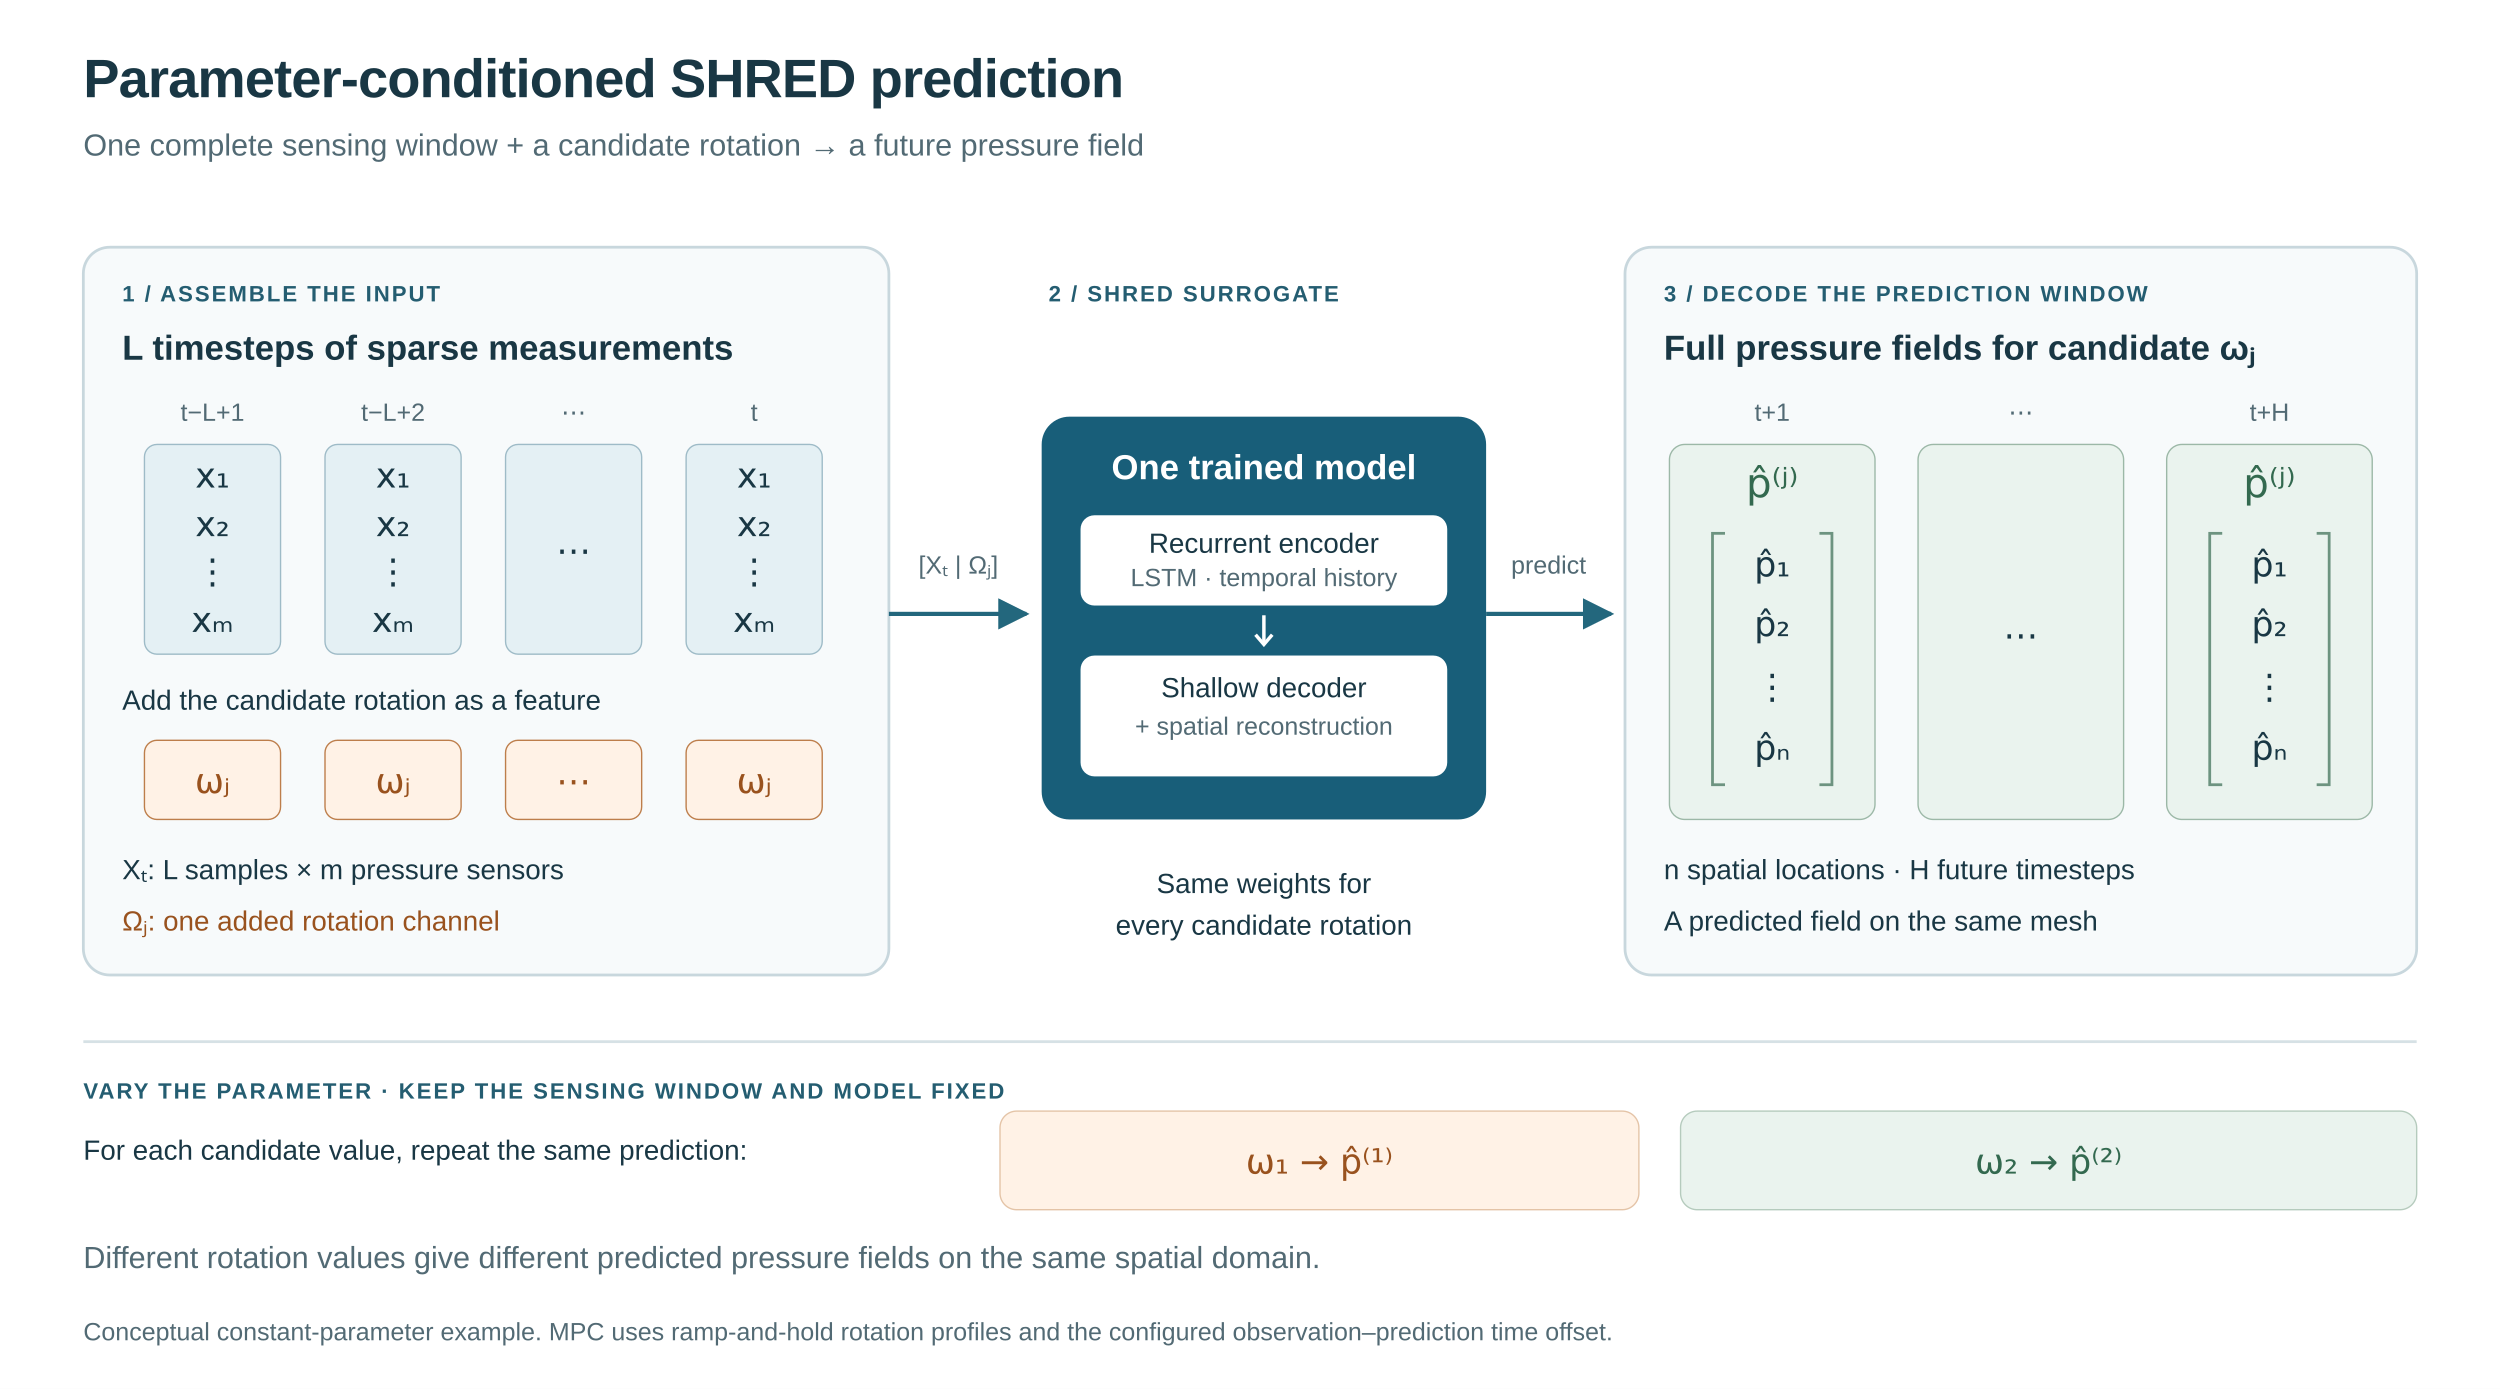
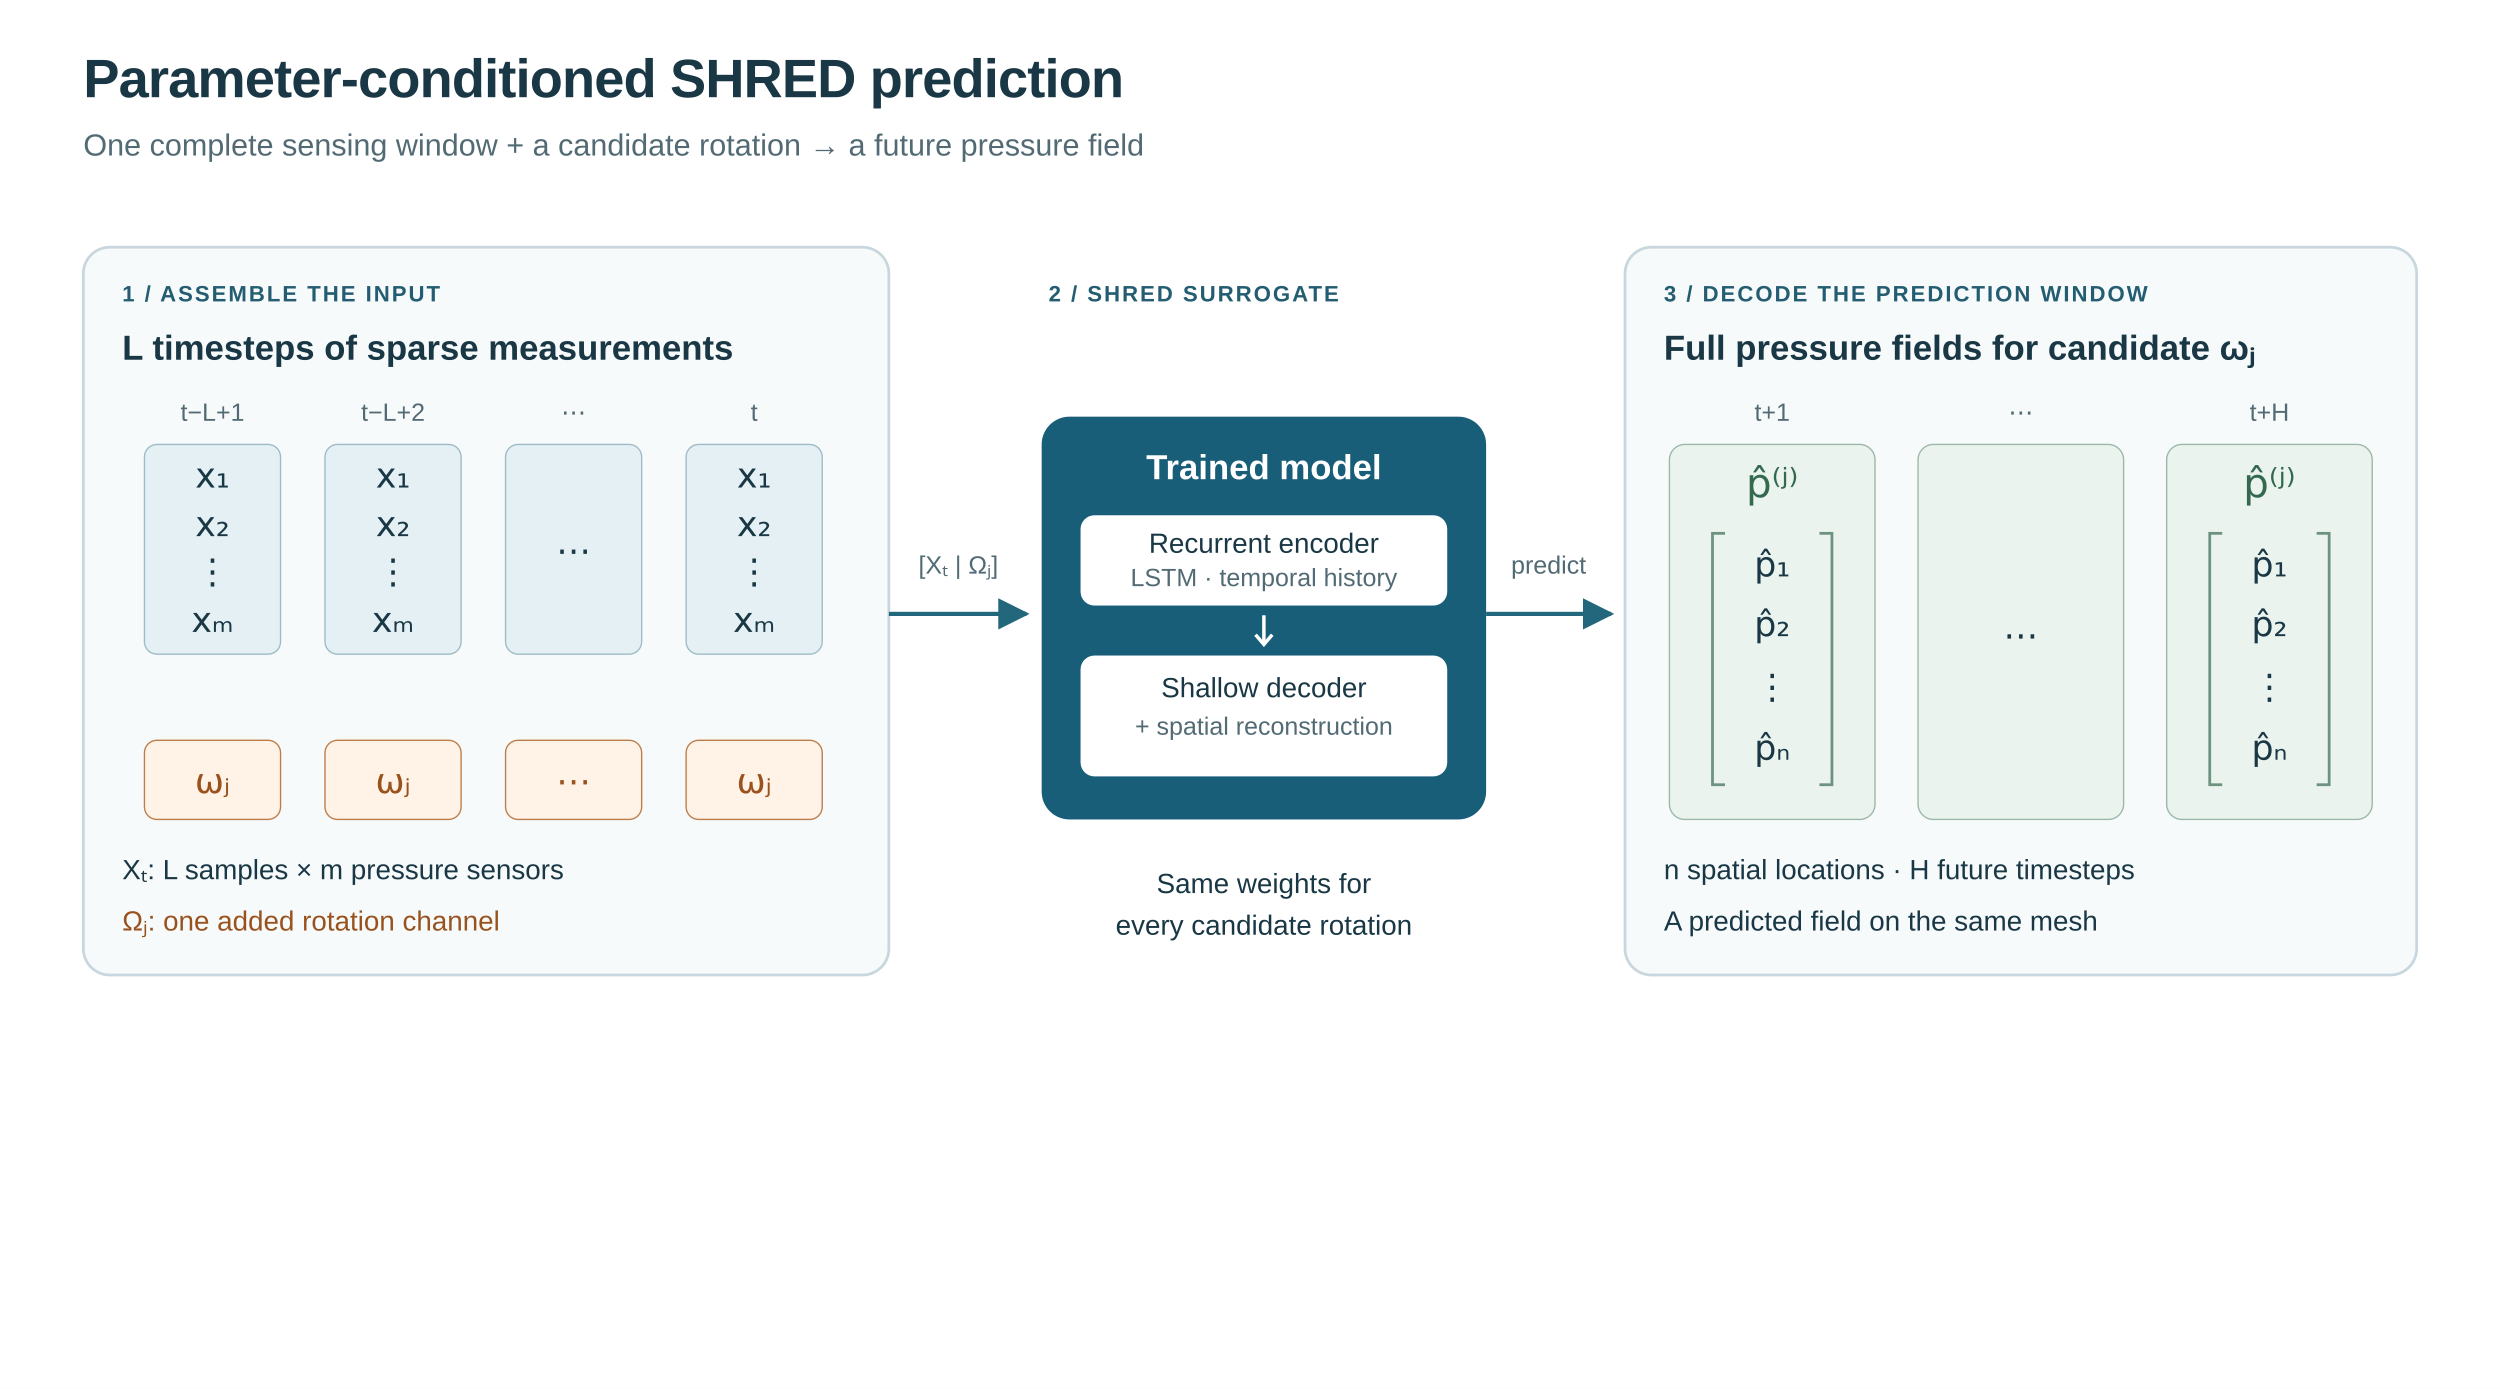
<svg xmlns="http://www.w3.org/2000/svg" width="1800" height="1000" viewBox="0 0 1800 1000" role="img" aria-labelledby="title desc">
  <defs>
    <marker id="arrow" viewBox="0 0 12 12" refX="10" refY="6" markerWidth="9" markerHeight="9" orient="auto-start-reverse">
      <path d="M1 1L11 6L1 11Z" fill="#23677d" />
    </marker>
    <style>
    text { font-family:"Segoe UI",Arial,sans-serif; fill:#193744; }
    .title { font-size:39px; font-weight:600; letter-spacing:-.6px; }
    .subtitle { font-size:22px; fill:#526a74; }
    .step { font-size:16px; font-weight:700; letter-spacing:1.4px; fill:#245d71; }
    .heading { font-size:25px; font-weight:600; }
    .body { font-size:20px; }
    .muted { font-size:18px; fill:#526a74; }
    .math { font-family:"DejaVu Sans","Segoe UI",sans-serif; font-size:25px; }
    .white { fill:#fff; }
    .smallwhite { font-size:20px; fill:#e3f0f4; }
    .line { fill:none; stroke:#23677d; stroke-width:3; stroke-linejoin:round; marker-end:url(#arrow); }
  </style>
  </defs>
  <rect width="1800" height="1000" fill="#fff" />
  <text x="60" y="70" class="title">Parameter-conditioned SHRED prediction</text>
  <text x="60" y="112" class="subtitle">One complete sensing window + a candidate rotation → a future pressure field</text>
  <rect x="60" y="178" width="580" height="524" rx="19" fill="#f7fafb" stroke="#c8d7dd" stroke-width="2" />
  <text x="88" y="217" class="step">1 / ASSEMBLE THE INPUT</text>
  <text x="88" y="259" class="heading">L timesteps of sparse measurements</text>
  <text x="153" y="303" class="muted" text-anchor="middle">t−L+1</text>
  <rect x="104" y="320" width="98" height="151" rx="9" fill="#e4f0f4" stroke="#9ebbc7" />
  <text x="153" y="351" class="math" text-anchor="middle">x₁</text>
  <text x="153" y="386" class="math" text-anchor="middle">x₂</text>
  <text x="153" y="420" class="math" text-anchor="middle">⋮</text>
  <text x="153" y="455" class="math" text-anchor="middle">xₘ</text>
  <text x="283" y="303" class="muted" text-anchor="middle">t−L+2</text>
  <rect x="234" y="320" width="98" height="151" rx="9" fill="#e4f0f4" stroke="#9ebbc7" />
  <text x="283" y="351" class="math" text-anchor="middle">x₁</text>
  <text x="283" y="386" class="math" text-anchor="middle">x₂</text>
  <text x="283" y="420" class="math" text-anchor="middle">⋮</text>
  <text x="283" y="455" class="math" text-anchor="middle">xₘ</text>
  <text x="413" y="303" class="muted" text-anchor="middle">⋯</text>
  <rect x="364" y="320" width="98" height="151" rx="9" fill="#e4f0f4" stroke="#9ebbc7" />
  <text x="413" y="405" class="math" text-anchor="middle">⋯</text>
  <text x="543" y="303" class="muted" text-anchor="middle">t</text>
  <rect x="494" y="320" width="98" height="151" rx="9" fill="#e4f0f4" stroke="#9ebbc7" />
  <text x="543" y="351" class="math" text-anchor="middle">x₁</text>
  <text x="543" y="386" class="math" text-anchor="middle">x₂</text>
  <text x="543" y="420" class="math" text-anchor="middle">⋮</text>
  <text x="543" y="455" class="math" text-anchor="middle">xₘ</text>
-   <text x="88" y="511" class="body">Add the candidate rotation as a feature</text>
  <rect x="104" y="533" width="98" height="57" rx="9" fill="#fff2e6" stroke="#bd7e4b" />
  <text x="153" y="571" class="math" text-anchor="middle" style="fill:#99521e">ωⱼ</text>
  <rect x="234" y="533" width="98" height="57" rx="9" fill="#fff2e6" stroke="#bd7e4b" />
  <text x="283" y="571" class="math" text-anchor="middle" style="fill:#99521e">ωⱼ</text>
  <rect x="364" y="533" width="98" height="57" rx="9" fill="#fff2e6" stroke="#bd7e4b" />
  <text x="413" y="571" class="math" text-anchor="middle" style="fill:#99521e">⋯</text>
  <rect x="494" y="533" width="98" height="57" rx="9" fill="#fff2e6" stroke="#bd7e4b" />
  <text x="543" y="571" class="math" text-anchor="middle" style="fill:#99521e">ωⱼ</text>
  <text x="88" y="633" class="body">Xₜ: L samples × m pressure sensors</text>
  <text x="88" y="670" class="body" style="fill:#99521e">Ωⱼ: one added rotation channel</text>
  <path d="M640 442H739" class="line" />
  <text x="690" y="413" class="muted" text-anchor="middle">[Xₜ | Ωⱼ]</text>
  <text x="755" y="217" class="step">2 / SHRED SURROGATE</text>
  <rect x="750" y="300" width="320" height="290" rx="20" fill="#185e79" />
-   <text x="910" y="345" class="heading white" text-anchor="middle">One trained model</text>
+   <text x="910" y="345" class="heading white" text-anchor="middle">Trained model</text>
  <rect x="778" y="371" width="264" height="65" rx="10" fill="#fff" />
  <text x="910" y="398" class="body" text-anchor="middle">Recurrent encoder</text>
  <text x="910" y="422" class="muted" text-anchor="middle">LSTM · temporal history</text>
  <path d="M910 443V463" stroke="#fff" stroke-width="2.5" />
  <path d="M904 457L910 464L916 457" fill="none" stroke="#fff" stroke-width="2.5" />
  <rect x="778" y="472" width="264" height="87" rx="10" fill="#fff" />
  <text x="910" y="502" class="body" text-anchor="middle">Shallow decoder</text>
  <text x="910" y="529" class="muted" text-anchor="middle">+ spatial reconstruction</text>
  <text x="910" y="643" class="body" text-anchor="middle">Same weights for</text>
  <text x="910" y="673" class="body" text-anchor="middle">every candidate rotation</text>
  <path d="M1070 442H1160" class="line" />
  <text x="1115" y="413" class="muted" text-anchor="middle">predict</text>
  <rect x="1170" y="178" width="570" height="524" rx="19" fill="#f7fafb" stroke="#c8d7dd" stroke-width="2" />
  <text x="1198" y="217" class="step">3 / DECODE THE PREDICTION WINDOW</text>
  <text x="1198" y="259" class="heading">Full pressure fields for candidate ωⱼ</text>
  <text x="1276" y="303" class="muted" text-anchor="middle">t+1</text>
  <rect x="1202" y="320" width="148" height="270" rx="11" fill="#eaf3ee" stroke="#9cb8a7" />
  <text x="1276" y="358" class="math" text-anchor="middle" style="font-size:29px;fill:#33694f">p̂⁽ʲ⁾</text>
  <path d="M1242 384H1233V565H1242 M1310 384H1319V565H1310" fill="none" stroke="#6d9380" stroke-width="2" />
  <text x="1276" y="415" class="math" text-anchor="middle">p̂₁</text>
  <text x="1276" y="458" class="math" text-anchor="middle">p̂₂</text>
  <text x="1276" y="503" class="math" text-anchor="middle">⋮</text>
  <text x="1276" y="547" class="math" text-anchor="middle">p̂ₙ</text>
  <text x="1455" y="303" class="muted" text-anchor="middle">⋯</text>
  <rect x="1381" y="320" width="148" height="270" rx="11" fill="#eaf3ee" stroke="#9cb8a7" />
  <text x="1455" y="466" class="math" text-anchor="middle">⋯</text>
  <text x="1634" y="303" class="muted" text-anchor="middle">t+H</text>
  <rect x="1560" y="320" width="148" height="270" rx="11" fill="#eaf3ee" stroke="#9cb8a7" />
  <text x="1634" y="358" class="math" text-anchor="middle" style="font-size:29px;fill:#33694f">p̂⁽ʲ⁾</text>
  <path d="M1600 384H1591V565H1600 M1668 384H1677V565H1668" fill="none" stroke="#6d9380" stroke-width="2" />
  <text x="1634" y="415" class="math" text-anchor="middle">p̂₁</text>
  <text x="1634" y="458" class="math" text-anchor="middle">p̂₂</text>
  <text x="1634" y="503" class="math" text-anchor="middle">⋮</text>
  <text x="1634" y="547" class="math" text-anchor="middle">p̂ₙ</text>
  <text x="1198" y="633" class="body">n spatial locations · H future timesteps</text>
  <text x="1198" y="670" class="body">A predicted field on the same mesh</text>
-   <line x1="60" y1="750" x2="1740" y2="750" stroke="#d6e1e5" stroke-width="2" />
-   <text x="60" y="791" class="step">VARY THE PARAMETER · KEEP THE SENSING WINDOW AND MODEL FIXED</text>
-   <text x="60" y="835" class="body">For each candidate value, repeat the same prediction:</text>
-   <rect x="720" y="800" width="460" height="71" rx="12" fill="#fff2e6" stroke="#e4c4a7" />
-   <text x="950" y="845" class="math" text-anchor="middle" style="fill:#99521e">ω₁ → p̂⁽¹⁾</text>
-   <rect x="1210" y="800" width="530" height="71" rx="12" fill="#eaf3ee" stroke="#b5cbbd" />
-   <text x="1475" y="845" class="math" text-anchor="middle" style="fill:#33694f">ω₂ → p̂⁽²⁾</text>
-   <text x="60" y="913" class="subtitle">Different rotation values give different predicted pressure fields on the same spatial domain.</text>
-   <text x="60" y="965" class="muted">Conceptual constant-parameter example. MPC uses ramp-and-hold rotation profiles and the configured observation–prediction time offset.</text>
</svg>
